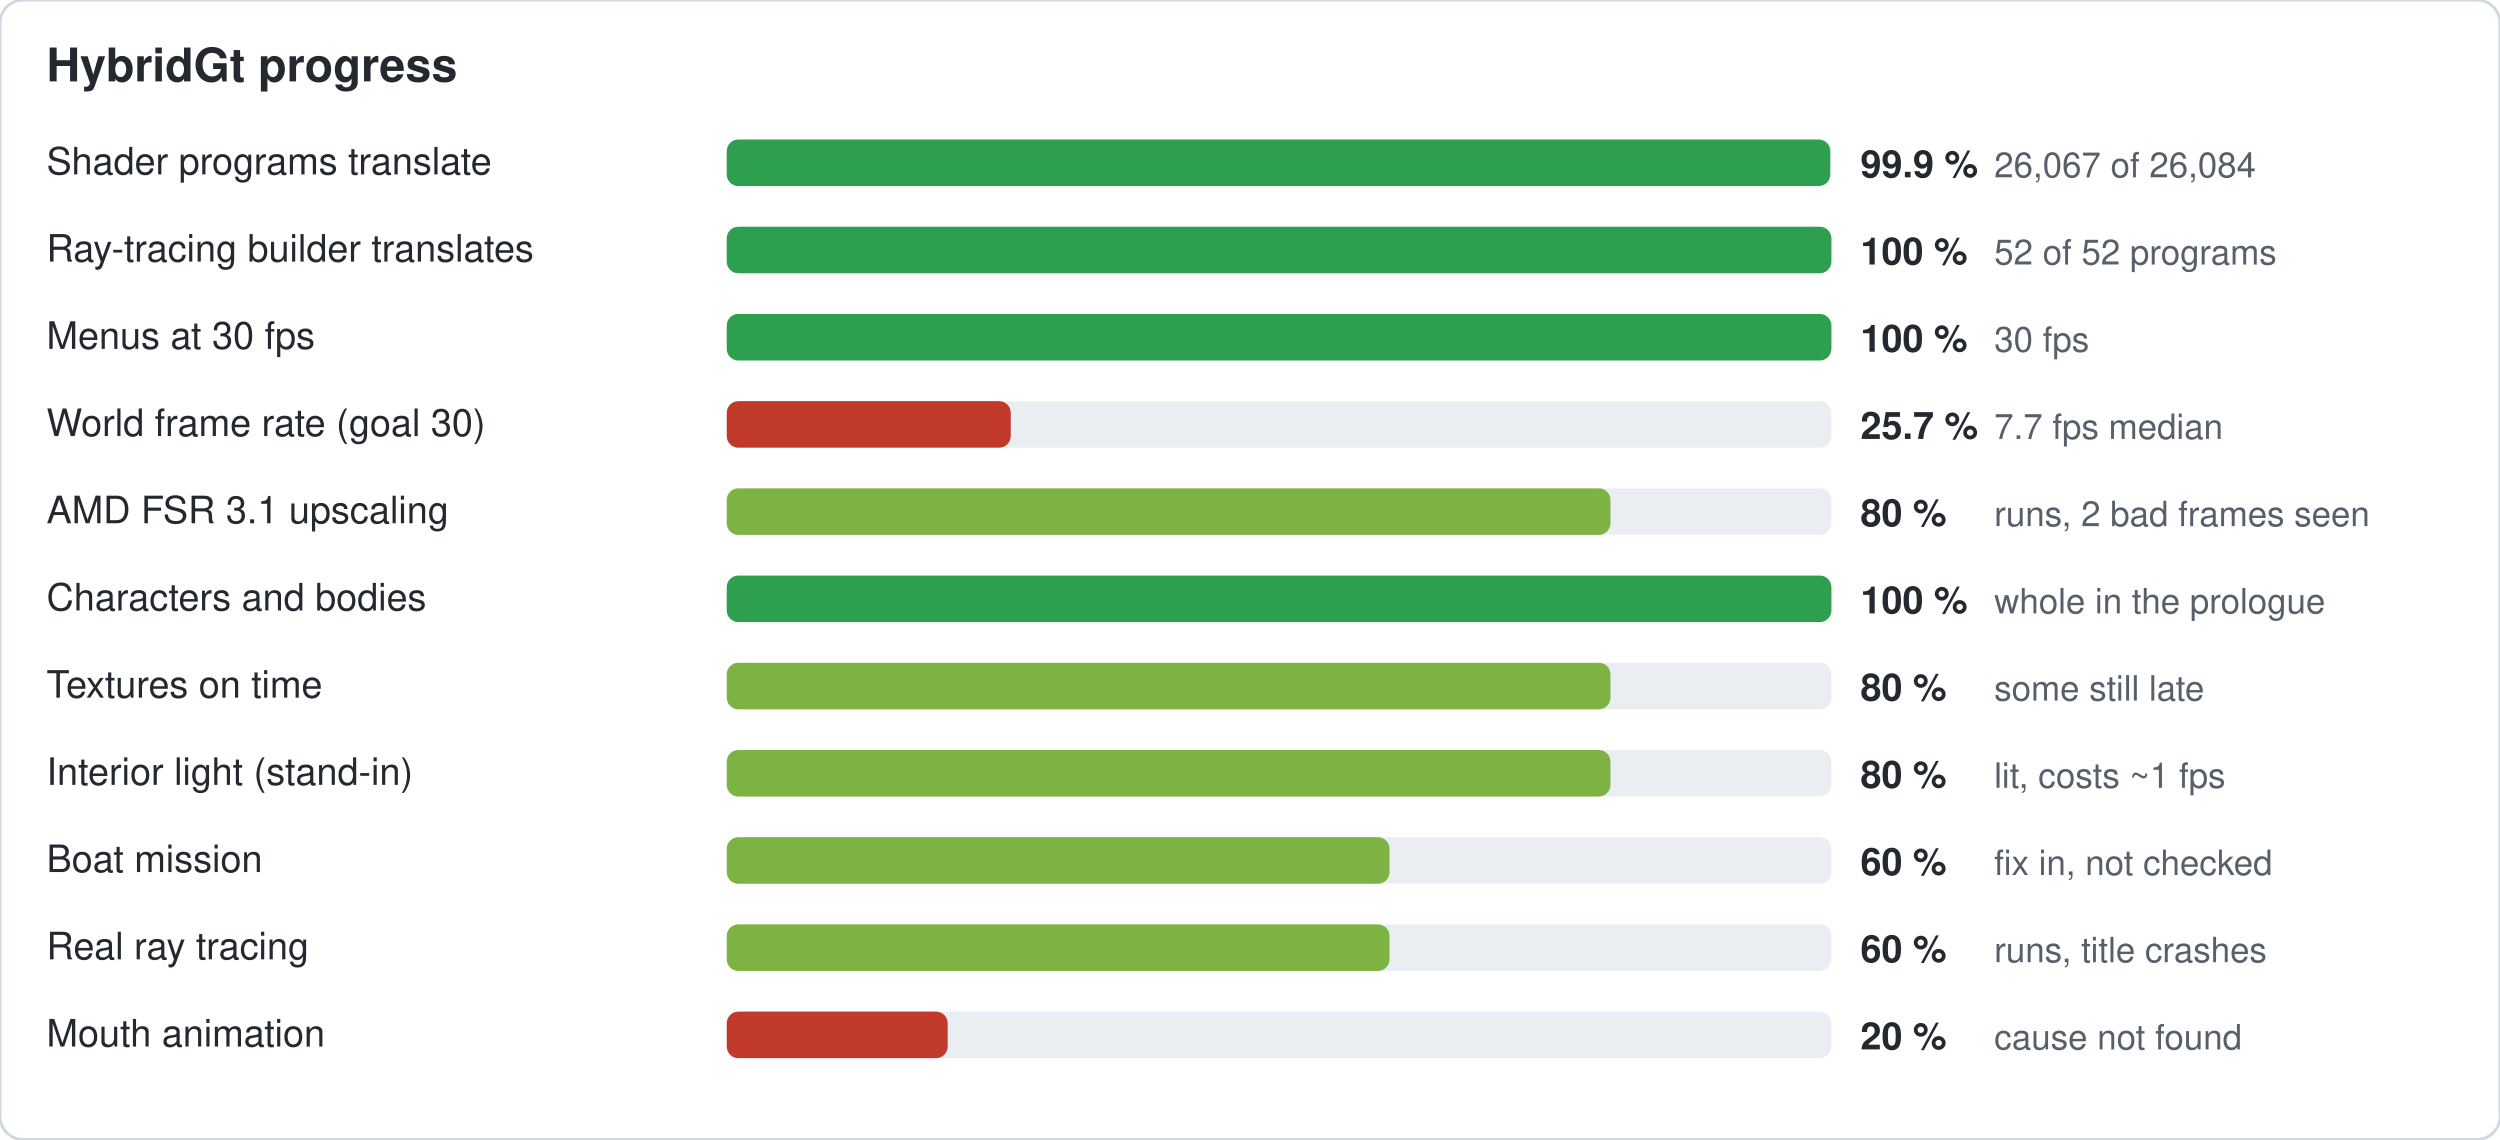
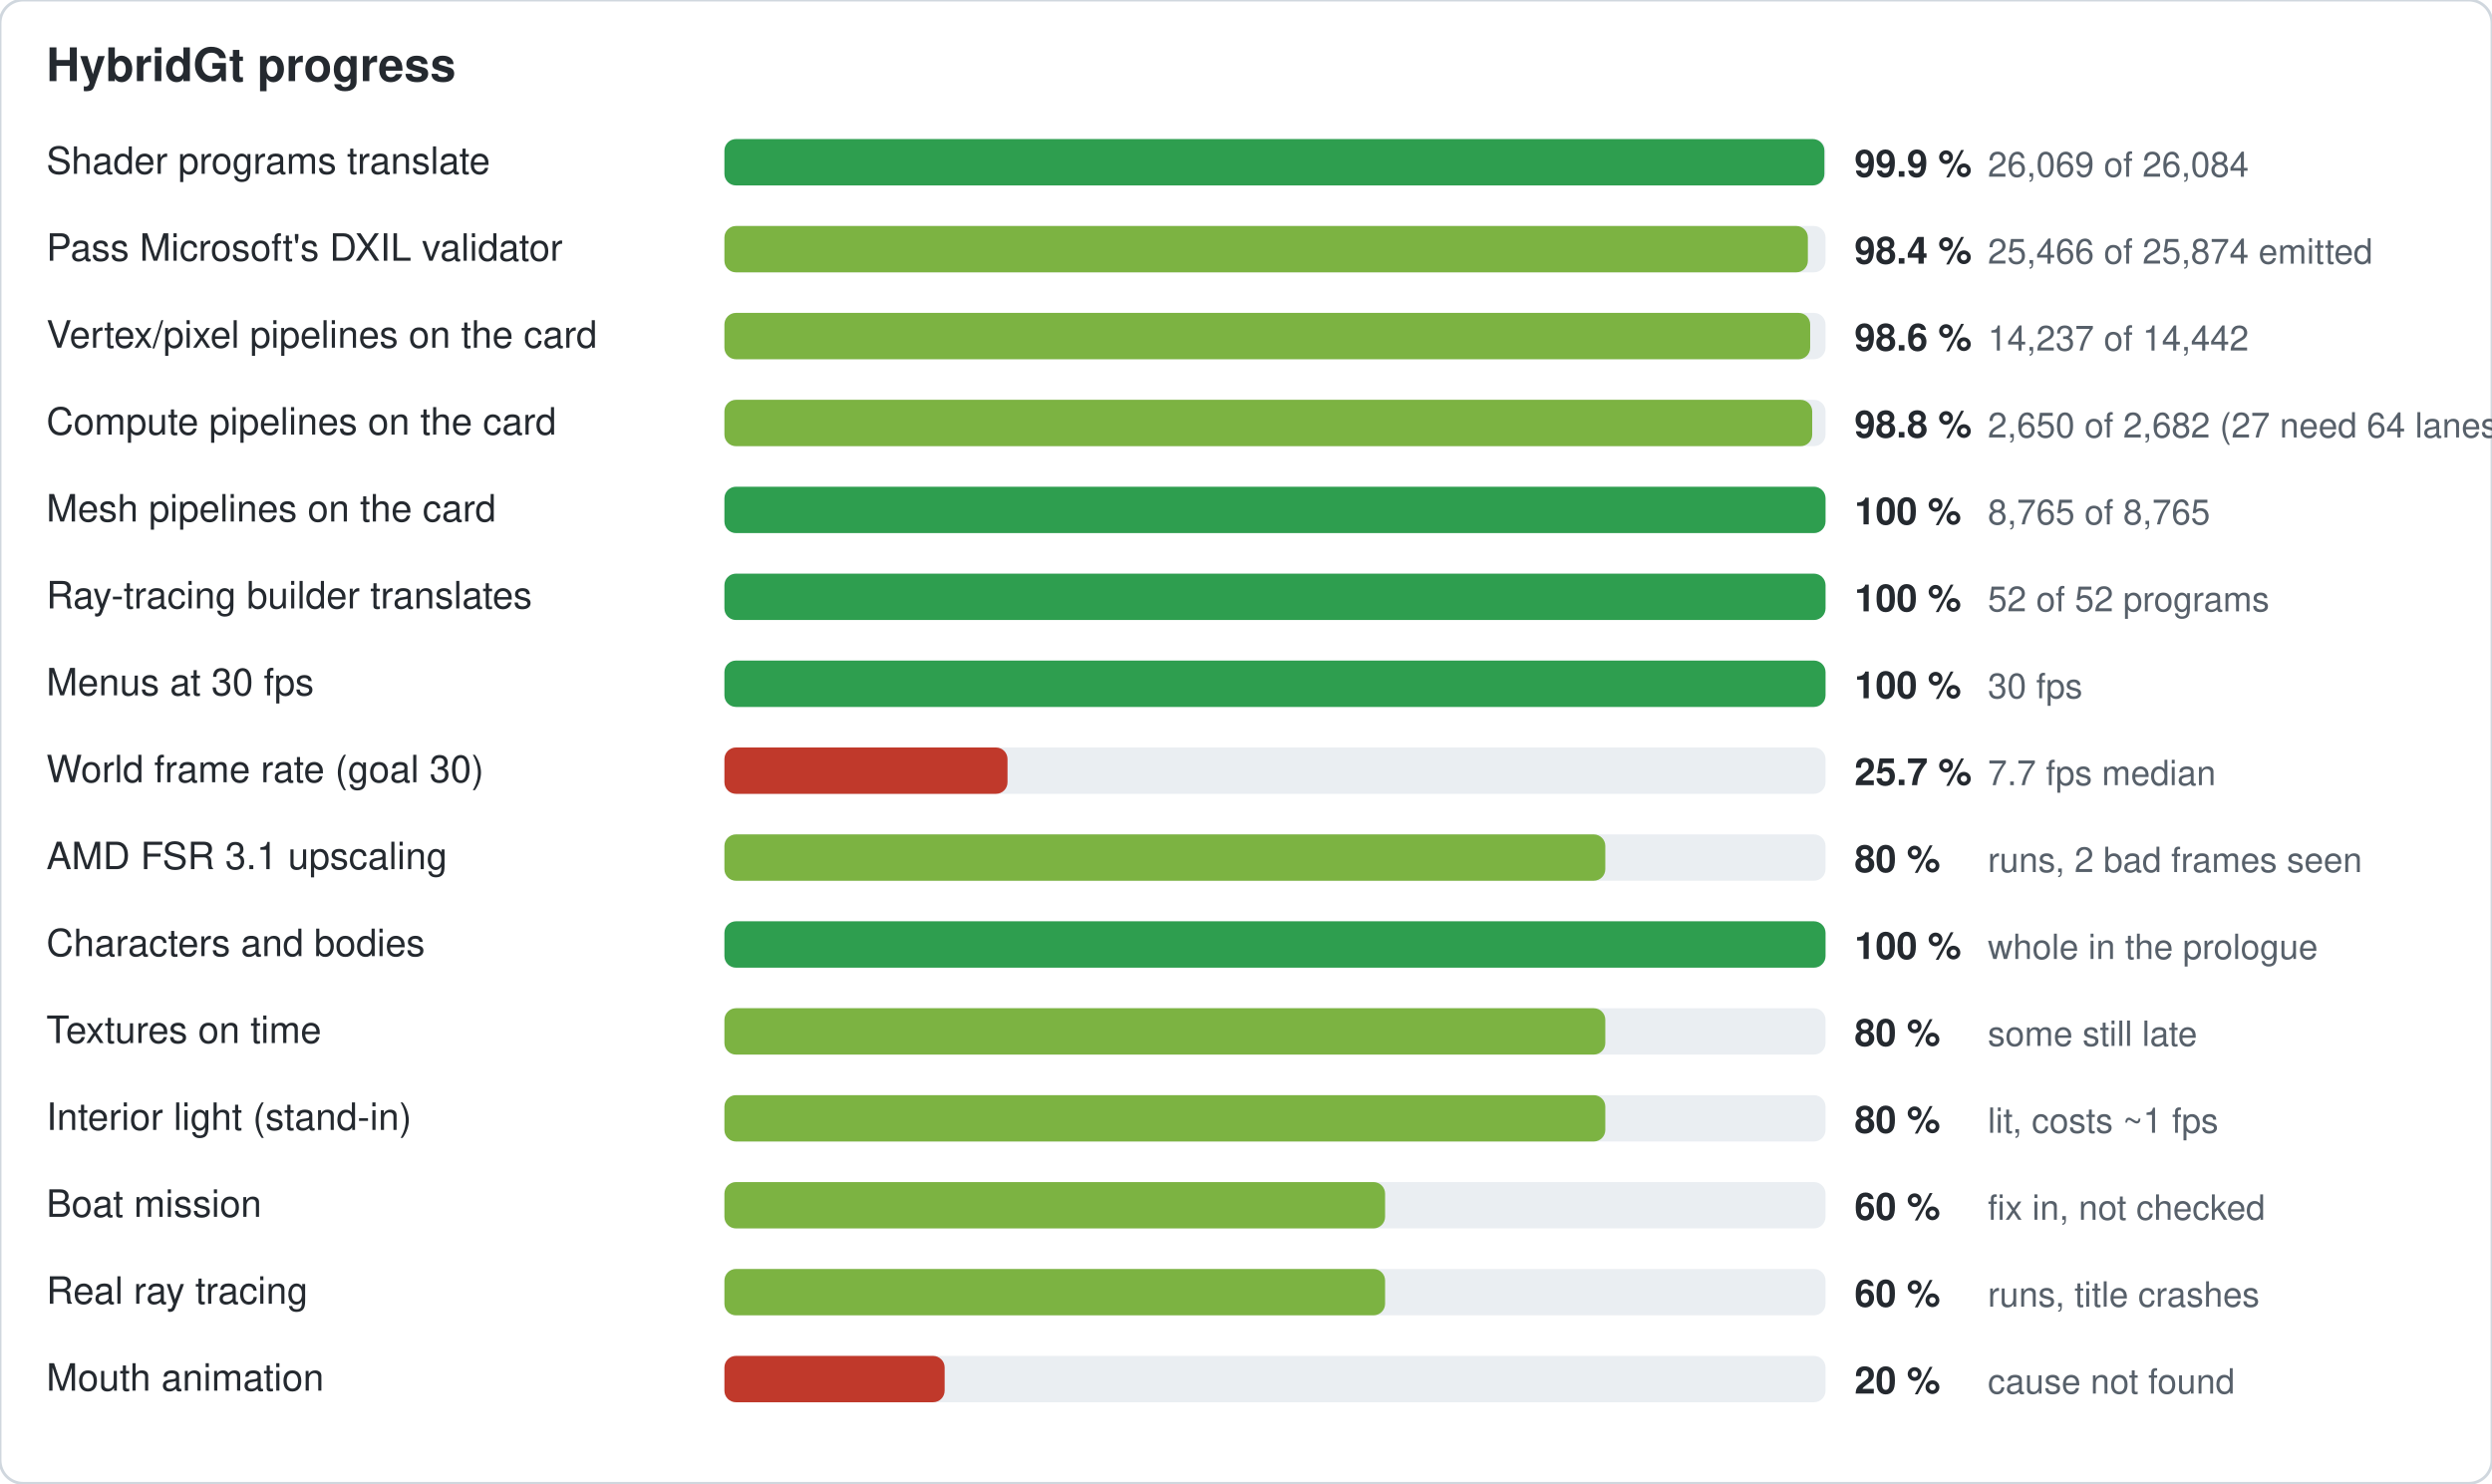
- <svg xmlns="http://www.w3.org/2000/svg" width="860" height="392" viewBox="0 0 860 392" role="img" aria-label="HybridGt progress">
+ <svg xmlns="http://www.w3.org/2000/svg" width="860" height="512" viewBox="0 0 860 512" role="img" aria-label="HybridGt progress">
  <style>text{font-family:Segoe UI,Helvetica,Arial,sans-serif;font-size:13px;fill:#24292f}.t{font-size:16px;font-weight:600}.n{fill:#57606a;font-size:12px}.p{font-weight:600}@media (prefers-color-scheme:dark){text{fill:#e6edf3}.n{fill:#9198a1}.bg{fill:#30363d}}</style>
-   <rect width="860" height="392" rx="8" fill="none" stroke="#d0d7de" />
+   <rect width="860" height="512" rx="8" fill="none" stroke="#d0d7de" />
  <text x="16" y="28" class="t">HybridGt progress</text>
  <text x="16" y="60">Shader programs translate</text>
  <rect class="bg" x="250" y="48" width="380" height="16" rx="4" fill="#eaeef2" />
  <rect x="250" y="48" width="379.6" height="16" rx="4" fill="#2e9e4f" />
  <text x="640" y="61" class="p">99.9 %</text>
-   <text x="686" y="61" class="n">26,067 of 26,084</text>
-   <text x="16" y="90">Ray-tracing builder translates</text>
+   <text x="686" y="61" class="n">26,069 of 26,084</text>
+   <text x="16" y="90">Pass Microsoft's DXIL validator</text>
  <rect class="bg" x="250" y="78" width="380" height="16" rx="4" fill="#eaeef2" />
-   <rect x="250" y="78" width="380.0" height="16" rx="4" fill="#2e9e4f" />
-   <text x="640" y="91" class="p">100 %</text>
-   <text x="686" y="91" class="n">52 of 52 programs</text>
-   <text x="16" y="120">Menus at 30 fps</text>
+   <rect x="250" y="78" width="373.9" height="16" rx="4" fill="#7cb342" />
+   <text x="640" y="91" class="p">98.4 %</text>
+   <text x="686" y="91" class="n">25,466 of 25,874 emitted</text>
+   <text x="16" y="120">Vertex/pixel pipelines on the card</text>
  <rect class="bg" x="250" y="108" width="380" height="16" rx="4" fill="#eaeef2" />
-   <rect x="250" y="108" width="380.0" height="16" rx="4" fill="#2e9e4f" />
-   <text x="640" y="121" class="p">100 %</text>
-   <text x="686" y="121" class="n">30 fps</text>
-   <text x="16" y="150">World frame rate (goal 30)</text>
+   <rect x="250" y="108" width="374.7" height="16" rx="4" fill="#7cb342" />
+   <text x="640" y="121" class="p">98.6 %</text>
+   <text x="686" y="121" class="n">14,237 of 14,442</text>
+   <text x="16" y="150">Compute pipelines on the card</text>
  <rect class="bg" x="250" y="138" width="380" height="16" rx="4" fill="#eaeef2" />
-   <rect x="250" y="138" width="97.7" height="16" rx="4" fill="#c0392b" />
-   <text x="640" y="151" class="p">25.7 %</text>
-   <text x="686" y="151" class="n">7.7 fps median</text>
-   <text x="16" y="180">AMD FSR 3.1 upscaling</text>
+   <rect x="250" y="138" width="375.4" height="16" rx="4" fill="#7cb342" />
+   <text x="640" y="151" class="p">98.8 %</text>
+   <text x="686" y="151" class="n">2,650 of 2,682 (27 need 64 lanes)</text>
+   <text x="16" y="180">Mesh pipelines on the card</text>
  <rect class="bg" x="250" y="168" width="380" height="16" rx="4" fill="#eaeef2" />
-   <rect x="250" y="168" width="304.0" height="16" rx="4" fill="#7cb342" />
-   <text x="640" y="181" class="p">80 %</text>
-   <text x="686" y="181" class="n">runs, 2 bad frames seen</text>
-   <text x="16" y="210">Characters and bodies</text>
+   <rect x="250" y="168" width="380.0" height="16" rx="4" fill="#2e9e4f" />
+   <text x="640" y="181" class="p">100 %</text>
+   <text x="686" y="181" class="n">8,765 of 8,765</text>
+   <text x="16" y="210">Ray-tracing builder translates</text>
  <rect class="bg" x="250" y="198" width="380" height="16" rx="4" fill="#eaeef2" />
  <rect x="250" y="198" width="380.0" height="16" rx="4" fill="#2e9e4f" />
  <text x="640" y="211" class="p">100 %</text>
-   <text x="686" y="211" class="n">whole in the prologue</text>
-   <text x="16" y="240">Textures on time</text>
+   <text x="686" y="211" class="n">52 of 52 programs</text>
+   <text x="16" y="240">Menus at 30 fps</text>
  <rect class="bg" x="250" y="228" width="380" height="16" rx="4" fill="#eaeef2" />
-   <rect x="250" y="228" width="304.0" height="16" rx="4" fill="#7cb342" />
-   <text x="640" y="241" class="p">80 %</text>
-   <text x="686" y="241" class="n">some still late</text>
-   <text x="16" y="270">Interior light (stand-in)</text>
+   <rect x="250" y="228" width="380.0" height="16" rx="4" fill="#2e9e4f" />
+   <text x="640" y="241" class="p">100 %</text>
+   <text x="686" y="241" class="n">30 fps</text>
+   <text x="16" y="270">World frame rate (goal 30)</text>
  <rect class="bg" x="250" y="258" width="380" height="16" rx="4" fill="#eaeef2" />
-   <rect x="250" y="258" width="304.0" height="16" rx="4" fill="#7cb342" />
-   <text x="640" y="271" class="p">80 %</text>
-   <text x="686" y="271" class="n">lit, costs ~1 fps</text>
-   <text x="16" y="300">Boat mission</text>
+   <rect x="250" y="258" width="97.7" height="16" rx="4" fill="#c0392b" />
+   <text x="640" y="271" class="p">25.7 %</text>
+   <text x="686" y="271" class="n">7.7 fps median</text>
+   <text x="16" y="300">AMD FSR 3.1 upscaling</text>
  <rect class="bg" x="250" y="288" width="380" height="16" rx="4" fill="#eaeef2" />
-   <rect x="250" y="288" width="228.0" height="16" rx="4" fill="#7cb342" />
-   <text x="640" y="301" class="p">60 %</text>
-   <text x="686" y="301" class="n">fix in, not checked</text>
-   <text x="16" y="330">Real ray tracing</text>
+   <rect x="250" y="288" width="304.0" height="16" rx="4" fill="#7cb342" />
+   <text x="640" y="301" class="p">80 %</text>
+   <text x="686" y="301" class="n">runs, 2 bad frames seen</text>
+   <text x="16" y="330">Characters and bodies</text>
  <rect class="bg" x="250" y="318" width="380" height="16" rx="4" fill="#eaeef2" />
-   <rect x="250" y="318" width="228.0" height="16" rx="4" fill="#7cb342" />
-   <text x="640" y="331" class="p">60 %</text>
-   <text x="686" y="331" class="n">runs, title crashes</text>
-   <text x="16" y="360">Mouth animation</text>
+   <rect x="250" y="318" width="380.0" height="16" rx="4" fill="#2e9e4f" />
+   <text x="640" y="331" class="p">100 %</text>
+   <text x="686" y="331" class="n">whole in the prologue</text>
+   <text x="16" y="360">Textures on time</text>
  <rect class="bg" x="250" y="348" width="380" height="16" rx="4" fill="#eaeef2" />
-   <rect x="250" y="348" width="76.0" height="16" rx="4" fill="#c0392b" />
-   <text x="640" y="361" class="p">20 %</text>
-   <text x="686" y="361" class="n">cause not found</text>
+   <rect x="250" y="348" width="304.0" height="16" rx="4" fill="#7cb342" />
+   <text x="640" y="361" class="p">80 %</text>
+   <text x="686" y="361" class="n">some still late</text>
+   <text x="16" y="390">Interior light (stand-in)</text>
+   <rect class="bg" x="250" y="378" width="380" height="16" rx="4" fill="#eaeef2" />
+   <rect x="250" y="378" width="304.0" height="16" rx="4" fill="#7cb342" />
+   <text x="640" y="391" class="p">80 %</text>
+   <text x="686" y="391" class="n">lit, costs ~1 fps</text>
+   <text x="16" y="420">Boat mission</text>
+   <rect class="bg" x="250" y="408" width="380" height="16" rx="4" fill="#eaeef2" />
+   <rect x="250" y="408" width="228.0" height="16" rx="4" fill="#7cb342" />
+   <text x="640" y="421" class="p">60 %</text>
+   <text x="686" y="421" class="n">fix in, not checked</text>
+   <text x="16" y="450">Real ray tracing</text>
+   <rect class="bg" x="250" y="438" width="380" height="16" rx="4" fill="#eaeef2" />
+   <rect x="250" y="438" width="228.0" height="16" rx="4" fill="#7cb342" />
+   <text x="640" y="451" class="p">60 %</text>
+   <text x="686" y="451" class="n">runs, title crashes</text>
+   <text x="16" y="480">Mouth animation</text>
+   <rect class="bg" x="250" y="468" width="380" height="16" rx="4" fill="#eaeef2" />
+   <rect x="250" y="468" width="76.0" height="16" rx="4" fill="#c0392b" />
+   <text x="640" y="481" class="p">20 %</text>
+   <text x="686" y="481" class="n">cause not found</text>
</svg>
